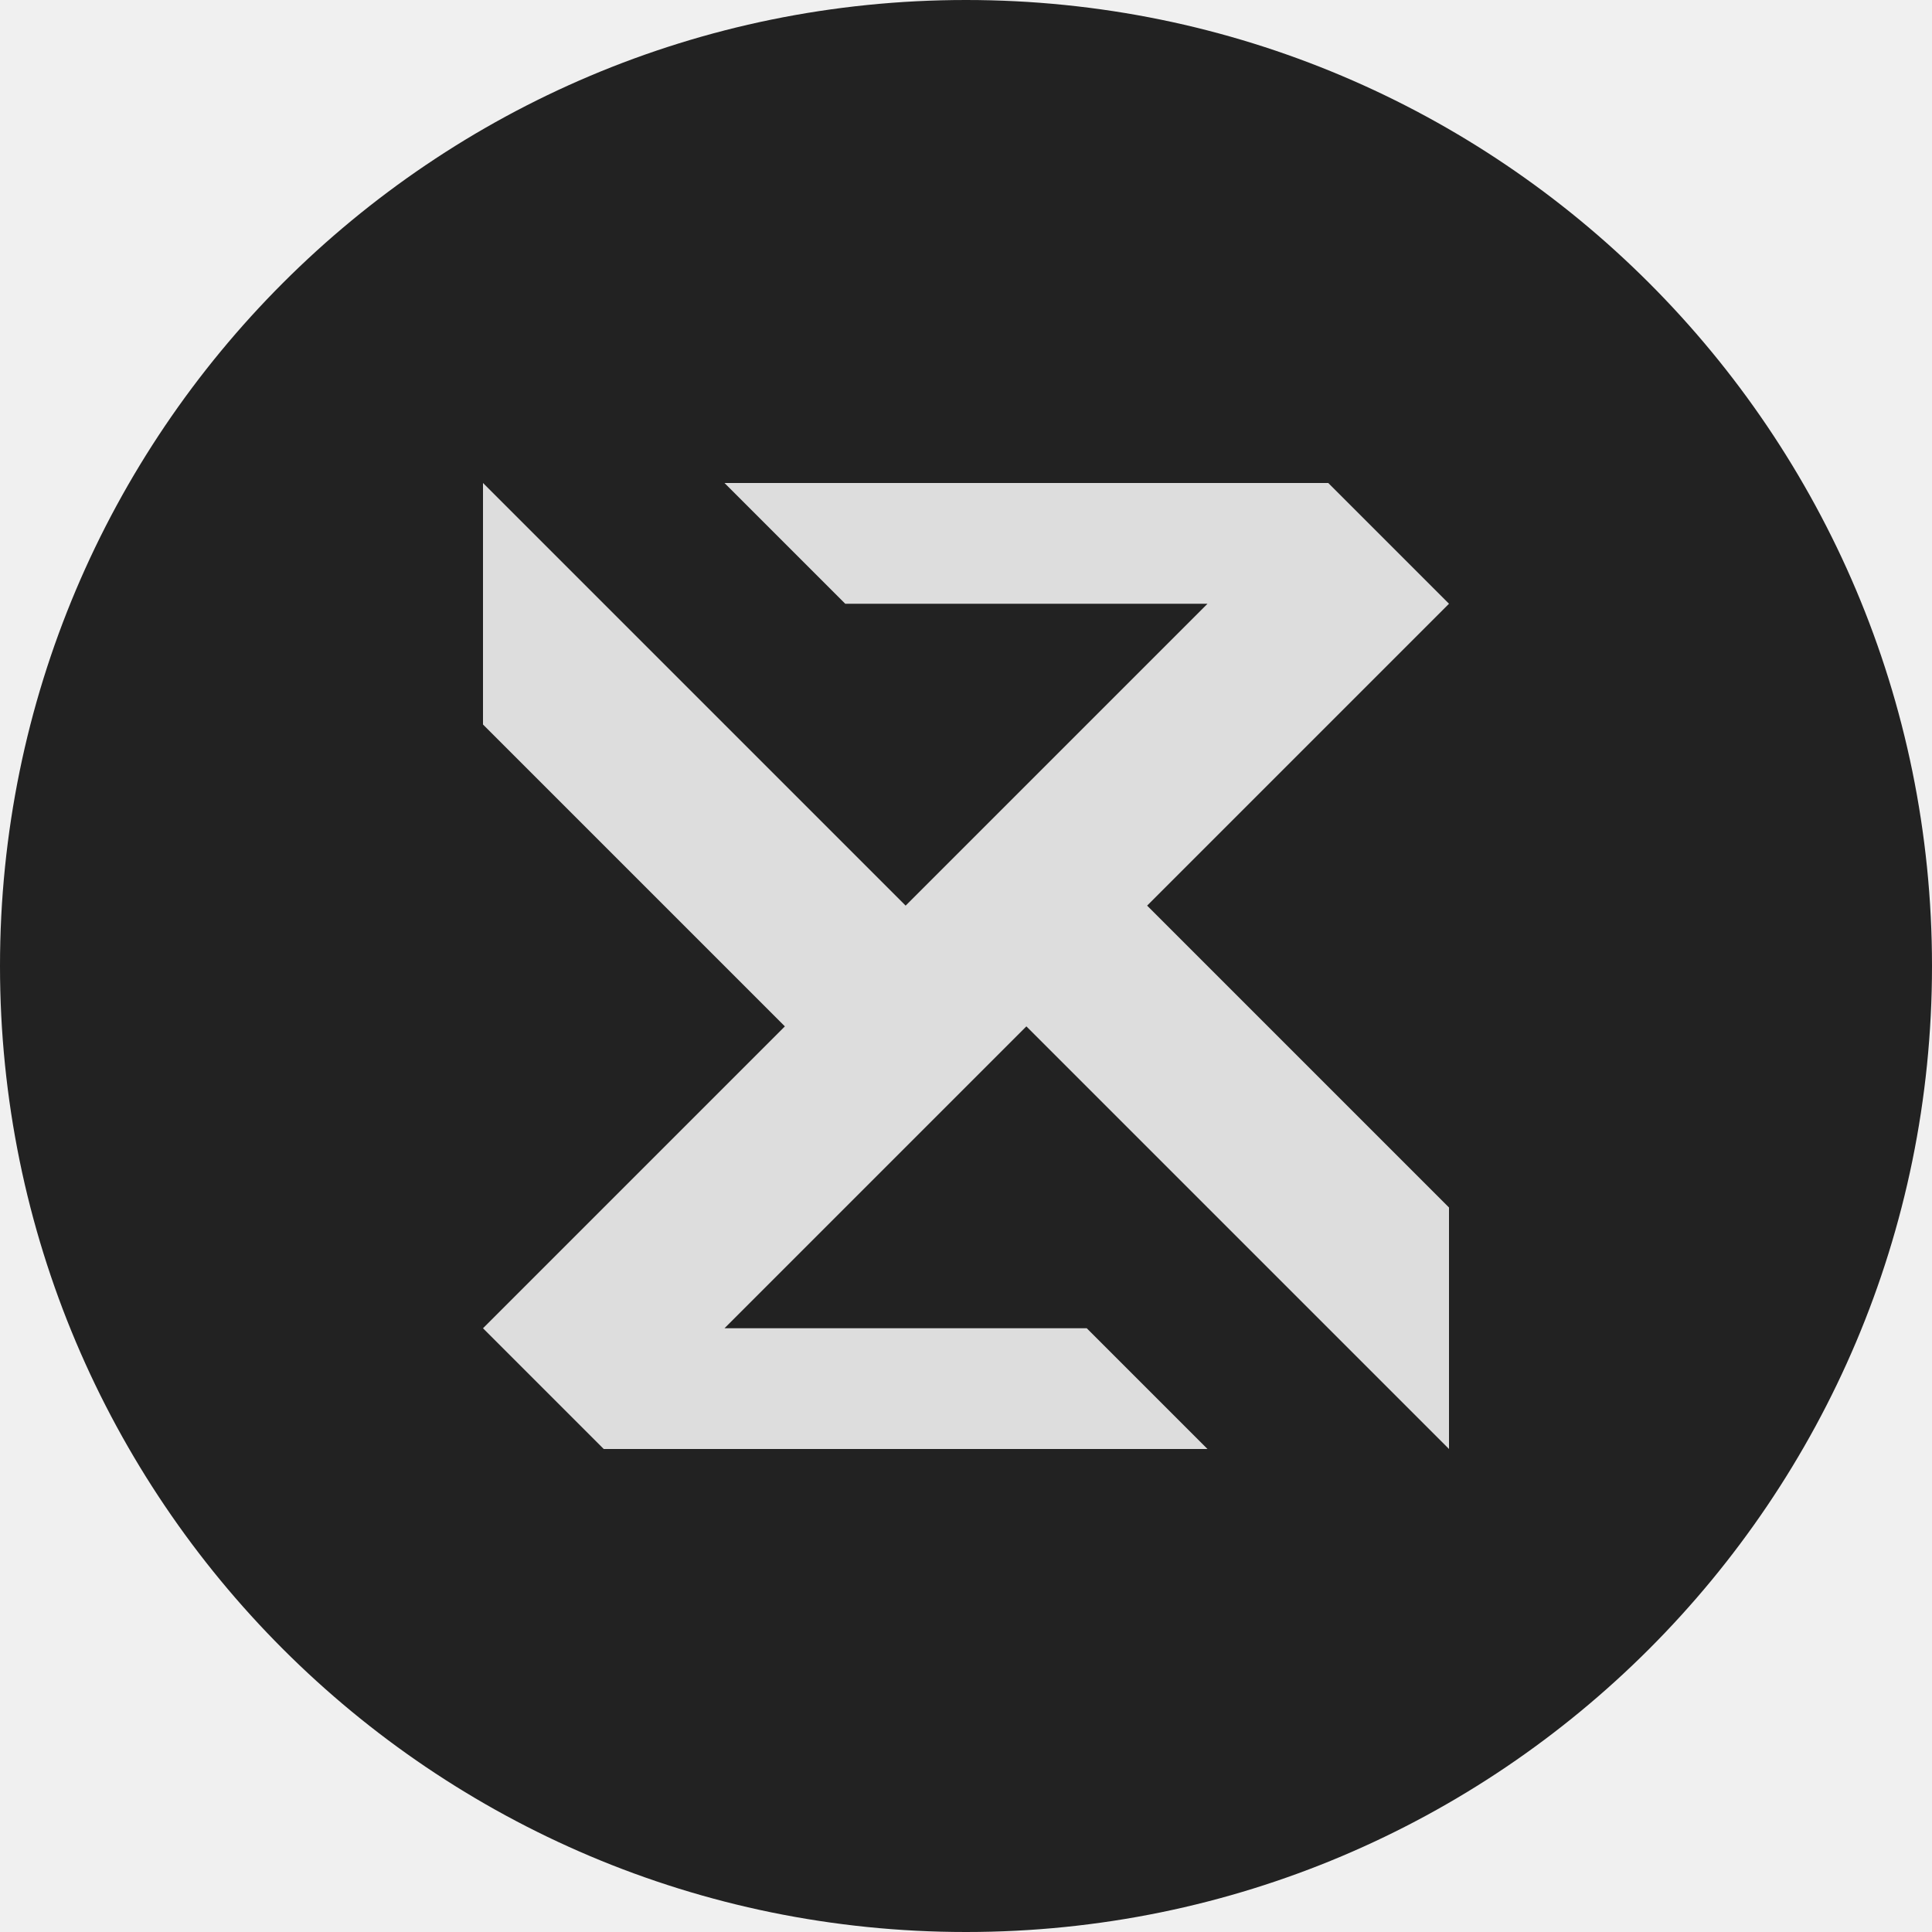
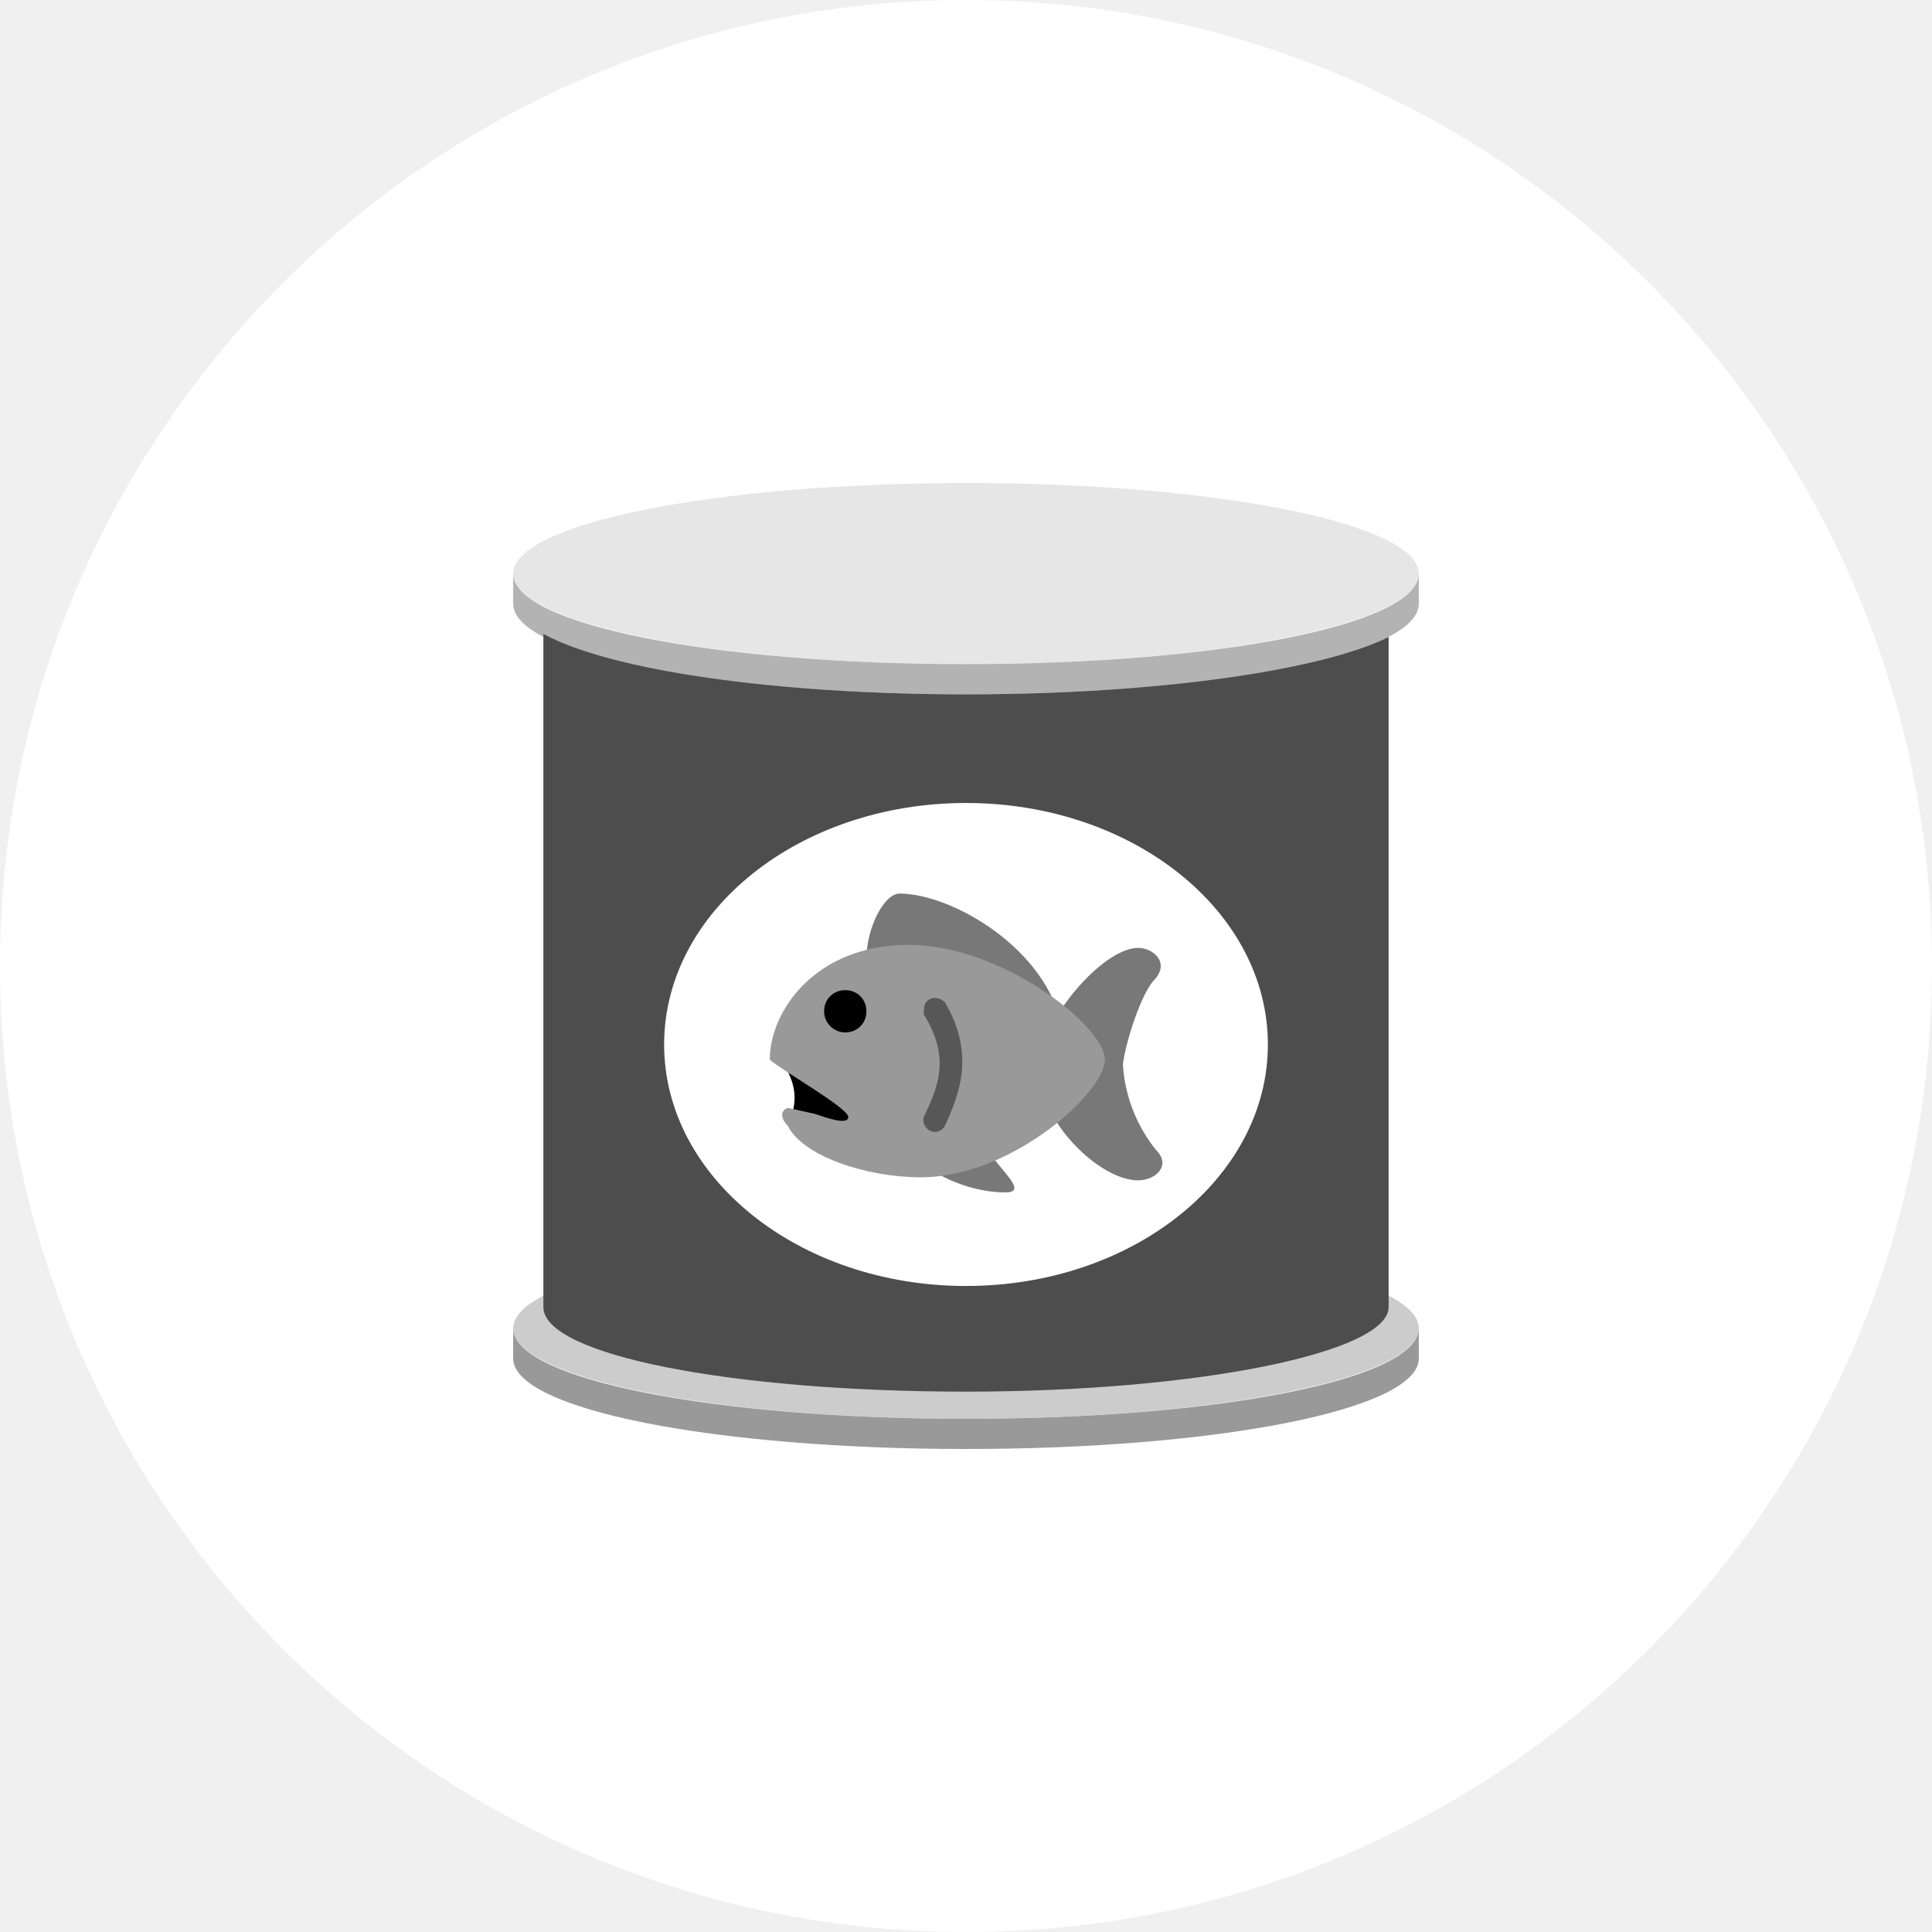
- <svg xmlns="http://www.w3.org/2000/svg" viewBox="0 0 16 16">
-   <circle cx="8" cy="8" r="8" fill="#222" />
-   <path fill="#ddd" d="M4 4v2l2.5 2.5L4 11l1 1h5l-1-1H6l2.5-2.5L12 12v-2L9.5 7.5 12 5l-1-1H6l1 1h3L7.5 7.5 4 4Z" />
+ <svg xmlns="http://www.w3.org/2000/svg" viewBox="0 0 64 64">
+   <circle cx="32" cy="32" r="32" fill="#fff" />
+   <ellipse cx="32" cy="44" fill="#ccc" rx="15" ry="3" />
+   <path fill="#999" d="M32 47c-8.3 0-15-1.3-15-3v1c0 1.7 6.7 3 15 3s15-1.3 15-3v-1c0 1.7-6.7 3-15 3" />
+   <ellipse cx="32" cy="19" fill="#e6e6e6" rx="15" ry="3" />
+   <path fill="#b3b3b3" d="M32 22c-8.3 0-15-1.3-15-3v1c0 1.7 6.7 3 15 3s15-1.3 15-3v-1c0 1.7-6.7 3-15 3" />
+   <path fill="#4d4d4d" d="M18 21v22.3c0 1.6 6.3 2.8 14 2.8s14-1.3 14-2.8V21.1c-2.2 1.1-7.6 1.9-14 1.9s-11.8-.8-14-2" />
+   <ellipse cx="32" cy="34.6" fill="#fff" rx="10" ry="8" />
+   <path fill="#787878" d="M37.2 35.3c0-.4.5-2.2 1-2.8.6-.6 0-1.1-.5-1.1-1.2 0-3.3 2.5-3.3 4 0 1.7 2 3.7 3.3 3.7.6 0 1.1-.5.6-1a5 5 0 0 1-1.1-2.8" />
+   <path fill="#787878" d="M28.7 31.8c0-1.1.6-2.2 1.1-2.2 1.7 0 4.9 1.8 5.4 4.5.6 2.8-6.5-2.3-6.5-2.3m1.8 6.7c.6.5 1.7 1 2.8 1s-1.2-1.4-.6-2.1c.8-1-2.2 1-2.2 1z" />
+   <path fill="#000" d="M26.2 37c.3-.8 0-1.4-.4-2-.5-.6 1.4-.7 2 .1s2 2.3.8 2.3a10 10 0 0 1-2.4-.4" />
+   <path fill="#999" d="M25.5 35.1c.3.3 2.6 1.6 2.6 1.9s-.8 0-1.1-.1l-.9-.2c-.3.1-.2.4 0 .6.5 1 2.6 1.7 4.4 1.7 3 0 6.1-2.8 6.1-3.9s-3.4-3.8-6.5-3.8-4.6 2.2-4.6 3.8" />
+   <path fill="#000" d="M28 32.8c.4 0 .7.3.7.7s-.3.7-.7.7a.7.7 0 0 1-.7-.7c0-.4.3-.7.7-.7" />
+   <path fill="#575757" d="M31 37.5a.4.4 0 0 1-.4-.5c.6-1.2.8-2.1 0-3.4 0-.2 0-.4.2-.5s.4 0 .5.1c1 1.7.5 3 0 4.1a.4.4 0 0 1-.4.2z" />
</svg>
